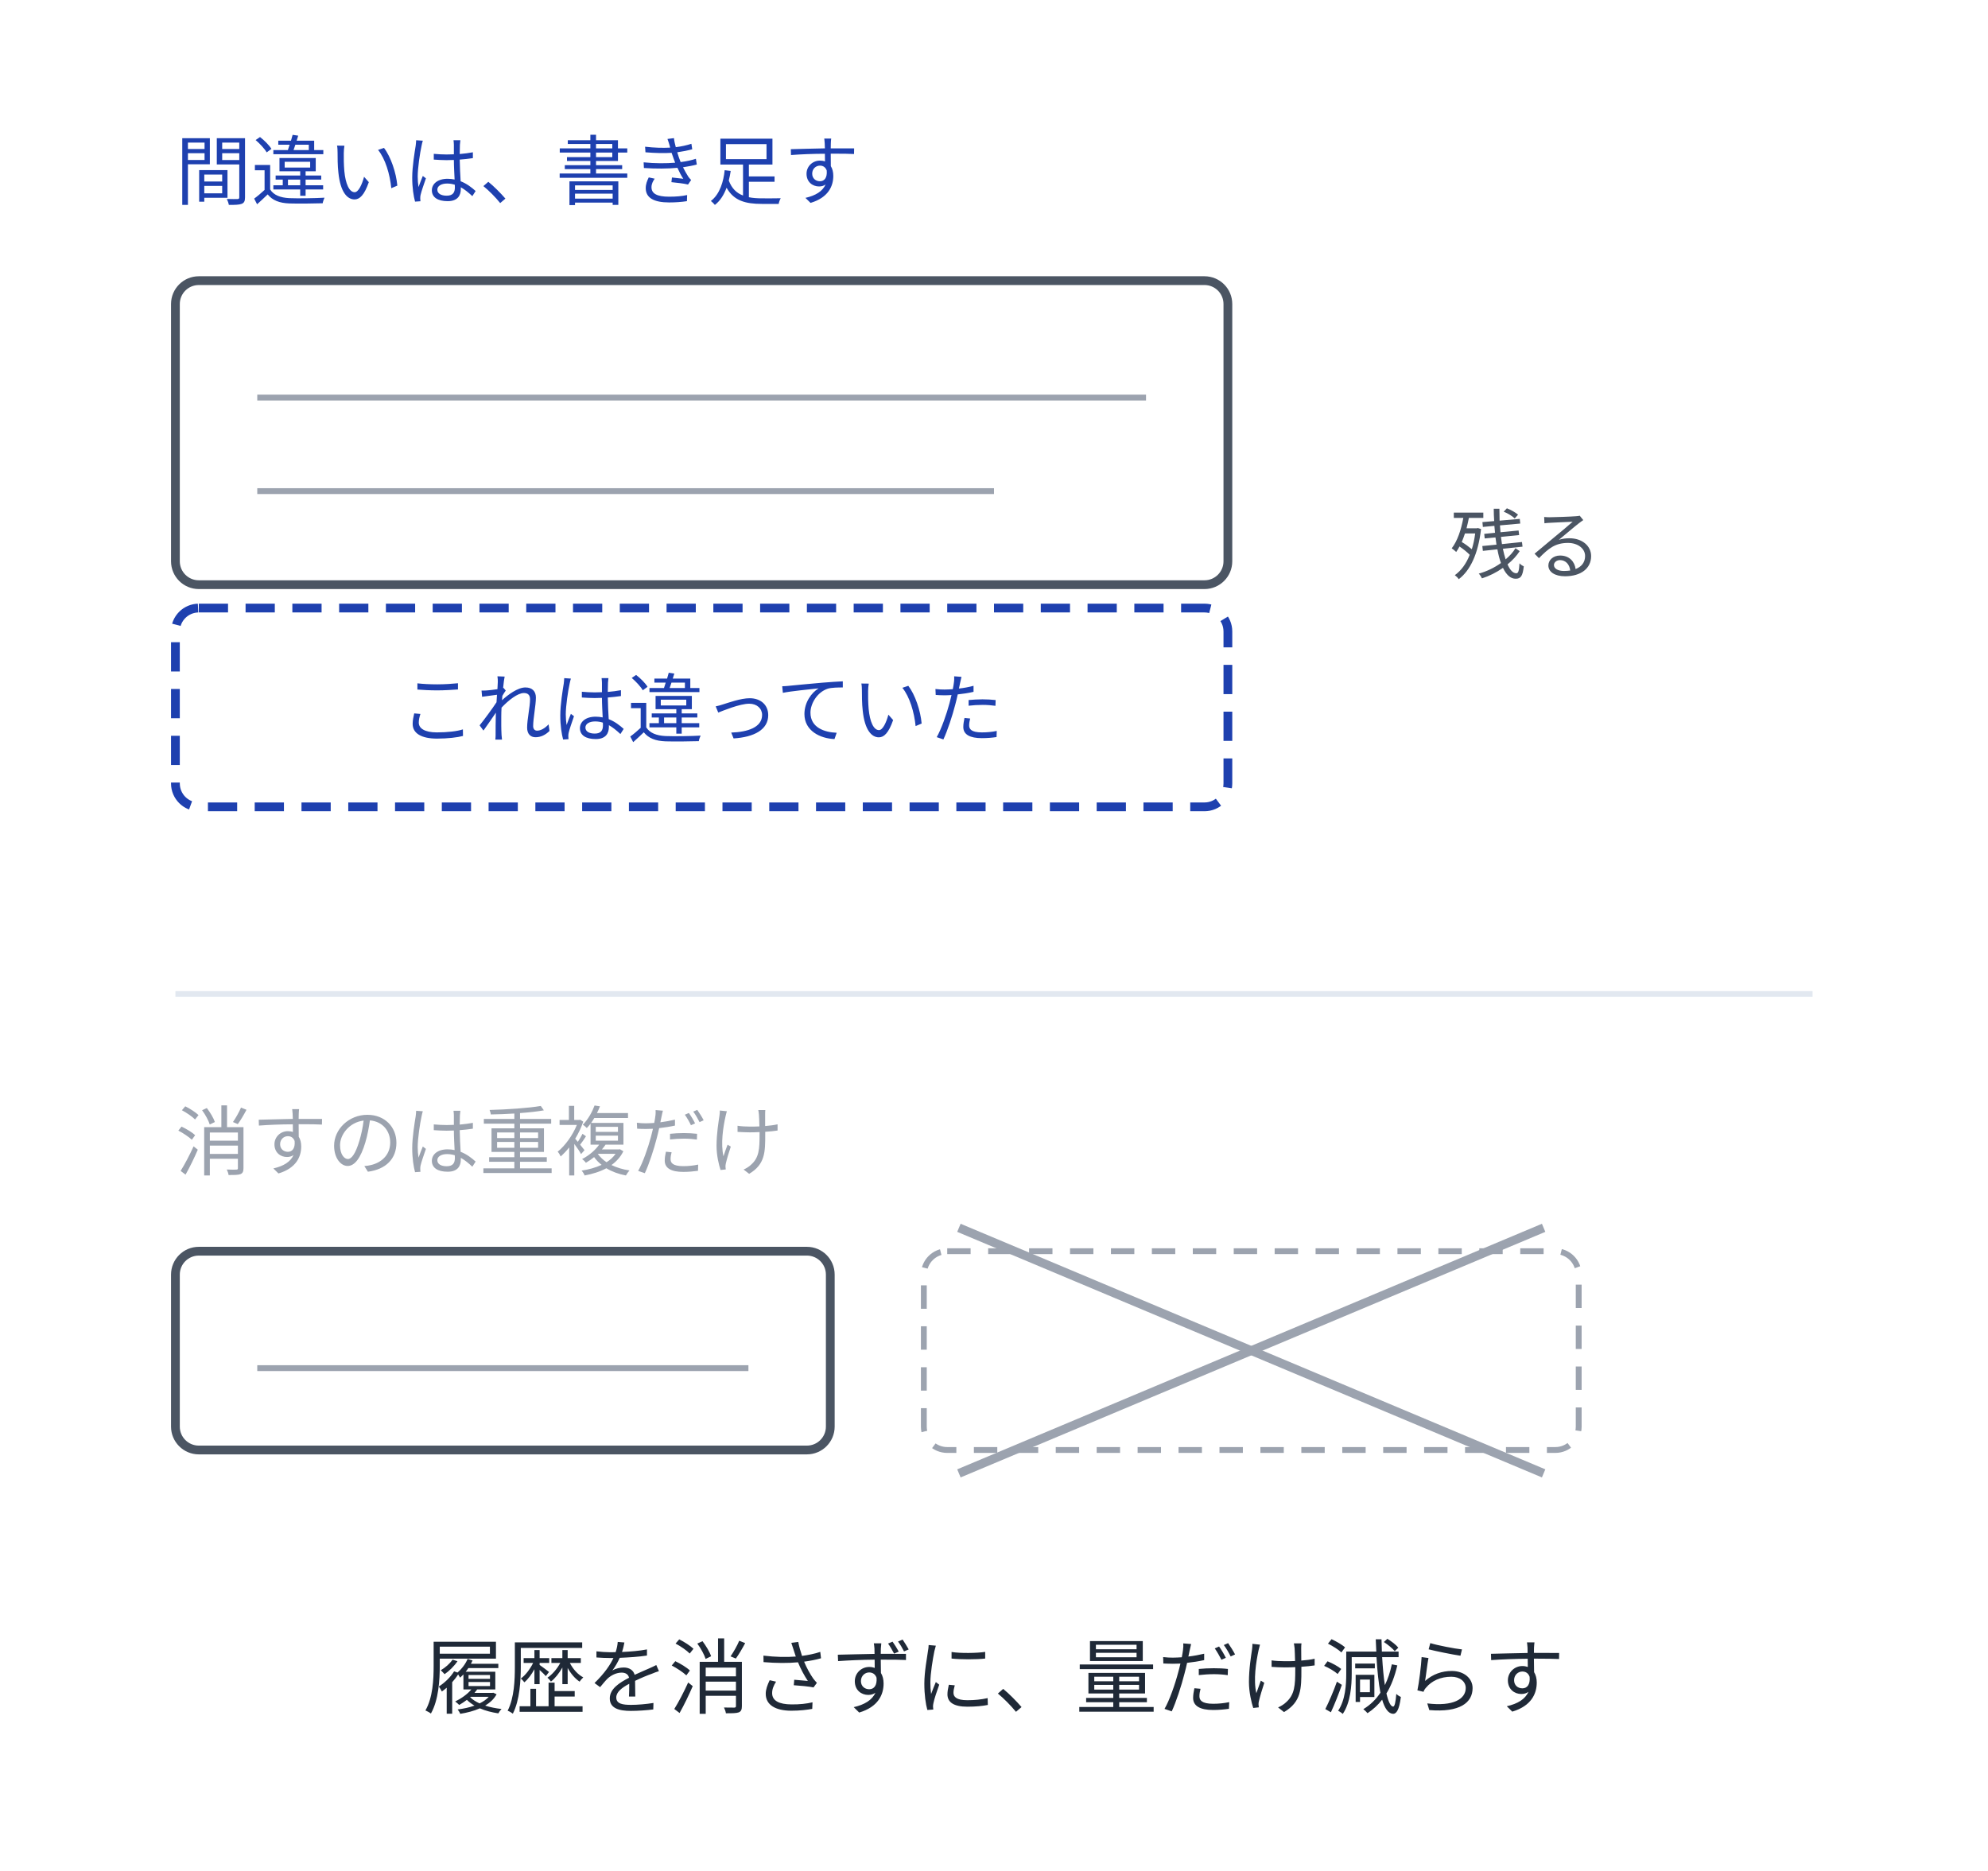
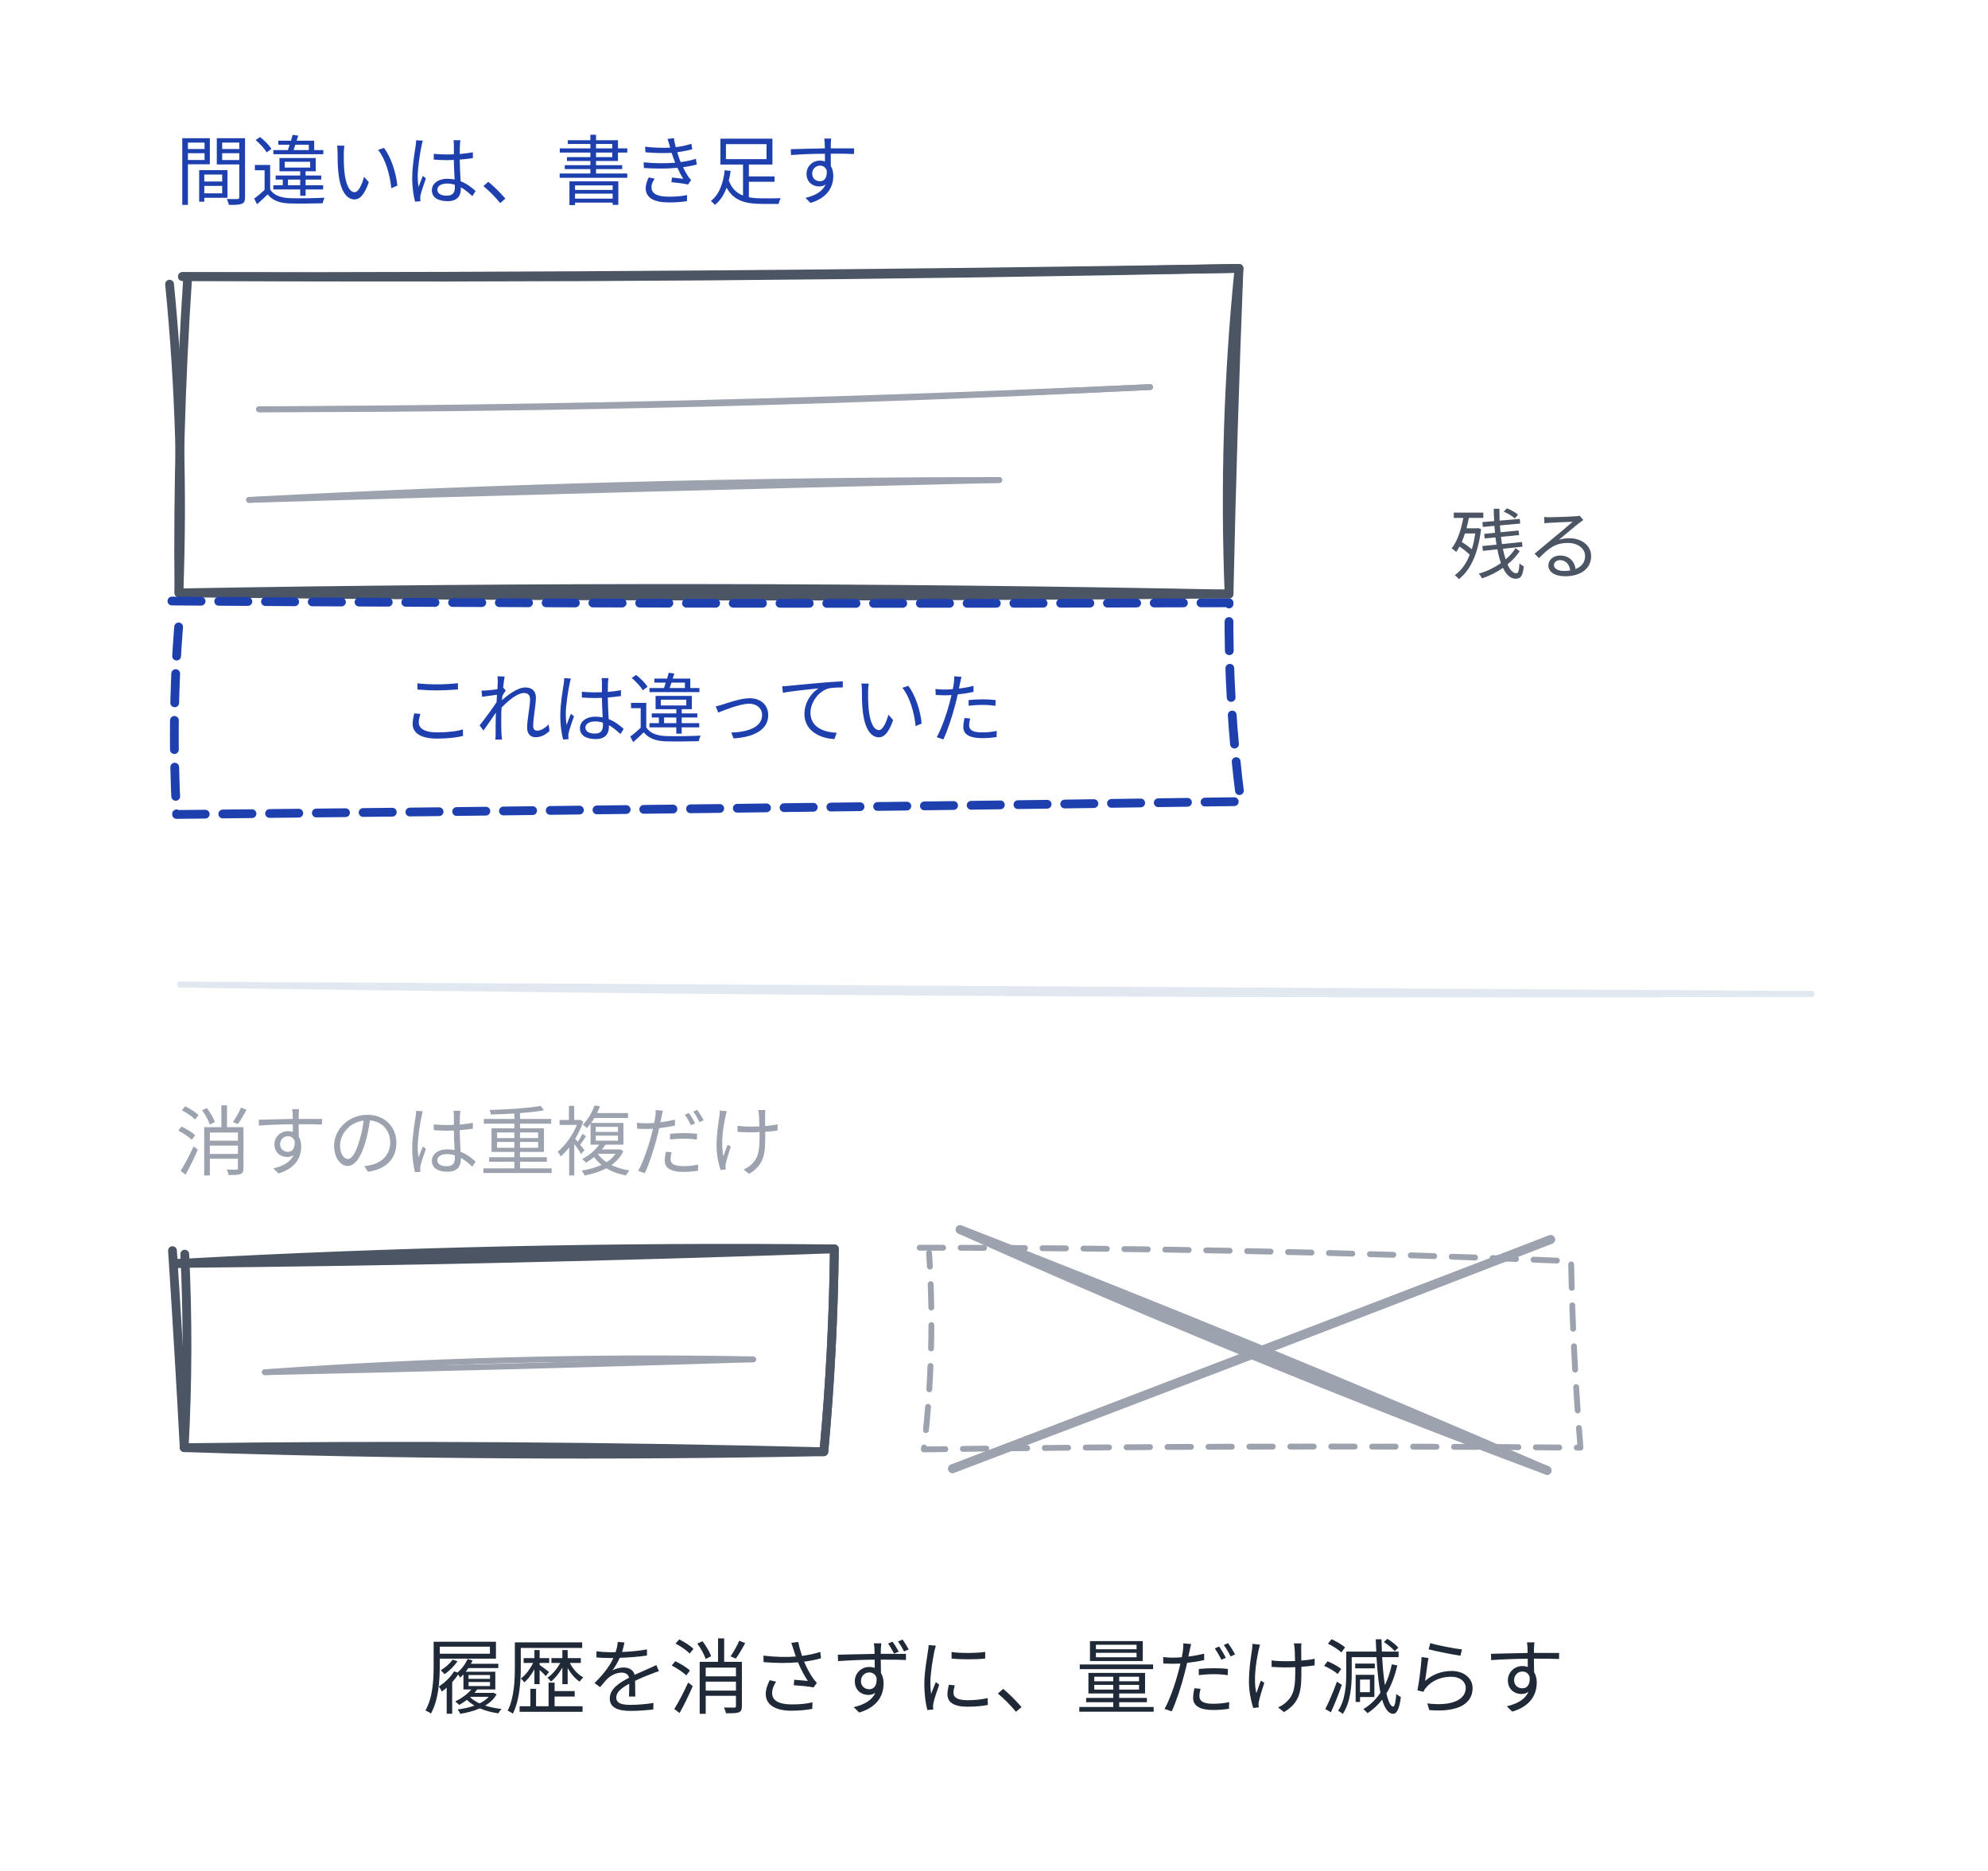
<svg xmlns="http://www.w3.org/2000/svg" width="340" height="320" viewBox="0 0 340 320" preserveAspectRatio="xMidYMid meet">
  <text x="30" y="34" font-family="sans-serif" font-size="13" fill="#1E40AF">間違いは、書き足す</text>
-   <rect x="30" y="48" width="180" height="52" rx="4" fill="none" stroke="#4B5563" stroke-width="1.5" />
-   <line x1="44" y1="68" x2="196" y2="68" stroke="#9CA3AF" stroke-width="1" />
-   <line x1="44" y1="84" x2="170" y2="84" stroke="#9CA3AF" stroke-width="1" />
-   <rect x="30" y="104" width="180" height="34" rx="4" fill="none" stroke="#1E40AF" stroke-width="1.5" stroke-dasharray="5 3" />
+   <path d="M31.2 47.3 Q121.6 47.8 211.9 45.9 Q210.8 73.8 210.2 101.6 Q120.4 102.4 30.6 101.4 Q31.6 74.9 29 48.6" fill="none" stroke="#4B5563" stroke-width="1.5" stroke-linejoin="round" stroke-linecap="round" />
+   <path d="M31.2 47.3 Q121.6 47.4 211.9 45.9 Q209.1 73.7 210.2 101.6 Q120.4 99.8 30.6 101.4 Q30.3 74.4 32.1 47.4" fill="none" stroke="#4B5563" stroke-width="1.5" stroke-linejoin="round" stroke-linecap="round" />
+   <path d="M44.3 70 Q120.5 70 196.7 66.2" fill="none" stroke="#9CA3AF" stroke-width="1" stroke-linejoin="round" stroke-linecap="round" />
+   <path d="M44.3 70 Q120.5 69.7 196.7 66.2" fill="none" stroke="#9CA3AF" stroke-width="1" stroke-linejoin="round" stroke-linecap="round" />
+   <path d="M42.6 85.5 Q106.7 82.1 170.9 82.1" fill="none" stroke="#9CA3AF" stroke-width="1" stroke-linejoin="round" stroke-linecap="round" />
+   <path d="M42.6 85.5 Q106.8 83.6 170.9 82.1" fill="none" stroke="#9CA3AF" stroke-width="1" stroke-linejoin="round" stroke-linecap="round" />
+   <path d="M29.4 102.8 Q119.8 103.4 210.2 103.1 Q210 120.2 212.2 137.1 Q121.2 138.4 30.2 139.3 Q29.2 121.7 30.8 104.3" fill="none" stroke="#1E40AF" stroke-width="1.5" stroke-dasharray="5 3" stroke-linejoin="round" stroke-linecap="round" />
  <text x="120" y="126" text-anchor="middle" font-family="sans-serif" font-size="13" fill="#1E40AF">これは違っていた</text>
  <text x="248" y="98" font-family="sans-serif" font-size="13" fill="#4B5563">残る</text>
-   <line x1="30" y1="170" x2="310" y2="170" stroke="#E2E8F0" stroke-width="1" />
+   <path d="M30.8 168.4 Q170.3 170.5 309.8 170" fill="none" stroke="#E2E8F0" stroke-width="1" stroke-linejoin="round" stroke-linecap="round" />
+   <path d="M30.8 168.4 Q170.3 169.1 309.8 170" fill="none" stroke="#E2E8F0" stroke-width="1" stroke-linejoin="round" stroke-linecap="round" />
  <text x="30" y="200" font-family="sans-serif" font-size="13" fill="#9CA3AF">消すのは重複だけ</text>
-   <rect x="30" y="214" width="112" height="34" rx="4" fill="none" stroke="#4B5563" stroke-width="1.5" />
-   <line x1="44" y1="234" x2="128" y2="234" stroke="#9CA3AF" stroke-width="1" />
-   <rect x="158" y="214" width="112" height="34" rx="4" fill="none" stroke="#9CA3AF" stroke-width="1" stroke-dasharray="4 3" />
-   <line x1="164" y1="210" x2="264" y2="252" stroke="#9CA3AF" stroke-width="1.5" />
-   <line x1="264" y1="210" x2="164" y2="252" stroke="#9CA3AF" stroke-width="1.5" />
+   <path d="M30.3 216.1 Q86.4 213 142.7 213.6 Q142.5 231 140.9 248.3 Q86.2 249.4 31.5 247.6 Q32.4 231 31.6 214.5" fill="none" stroke="#4B5563" stroke-width="1.5" stroke-linejoin="round" stroke-linecap="round" />
+   <path d="M30.3 216.1 Q86.5 215.6 142.7 213.6 Q142.5 231 140.9 248.3 Q86.2 246.9 31.5 247.6 Q30.6 230.8 29.5 213.9" fill="none" stroke="#4B5563" stroke-width="1.5" stroke-linejoin="round" stroke-linecap="round" />
+   <path d="M45.3 234.7 Q87 233.8 128.8 232.5" fill="none" stroke="#9CA3AF" stroke-width="1" stroke-linejoin="round" stroke-linecap="round" />
+   <path d="M45.3 234.7 Q87 231.7 128.8 232.5" fill="none" stroke="#9CA3AF" stroke-width="1" stroke-linejoin="round" stroke-linecap="round" />
+   <path d="M157.3 213.4 Q213.1 213.4 268.7 215.7 Q269 231.6 270.3 247.6 Q214.1 247.1 158 247.9 Q160 231.1 158.9 214.3" fill="none" stroke="#9CA3AF" stroke-width="1" stroke-dasharray="4 3" stroke-linejoin="round" stroke-linecap="round" />
+   <path d="M164.2 210.3 Q213.7 232.5 264.6 251.5" fill="none" stroke="#9CA3AF" stroke-width="1.5" stroke-linejoin="round" stroke-linecap="round" />
+   <path d="M164.2 210.3 Q214.8 229.9 264.6 251.5" fill="none" stroke="#9CA3AF" stroke-width="1.5" stroke-linejoin="round" stroke-linecap="round" />
+   <path d="M265.2 212 Q214.1 231.6 162.9 251.2" fill="none" stroke="#9CA3AF" stroke-width="1.5" stroke-linejoin="round" stroke-linecap="round" />
+   <path d="M265.2 212 Q214.2 231.8 162.9 251.2" fill="none" stroke="#9CA3AF" stroke-width="1.5" stroke-linejoin="round" stroke-linecap="round" />
  <text x="170" y="292" text-anchor="middle" font-family="sans-serif" font-size="14" fill="#1F2937">履歴を消さずに、量だけ減らす</text>
</svg>
